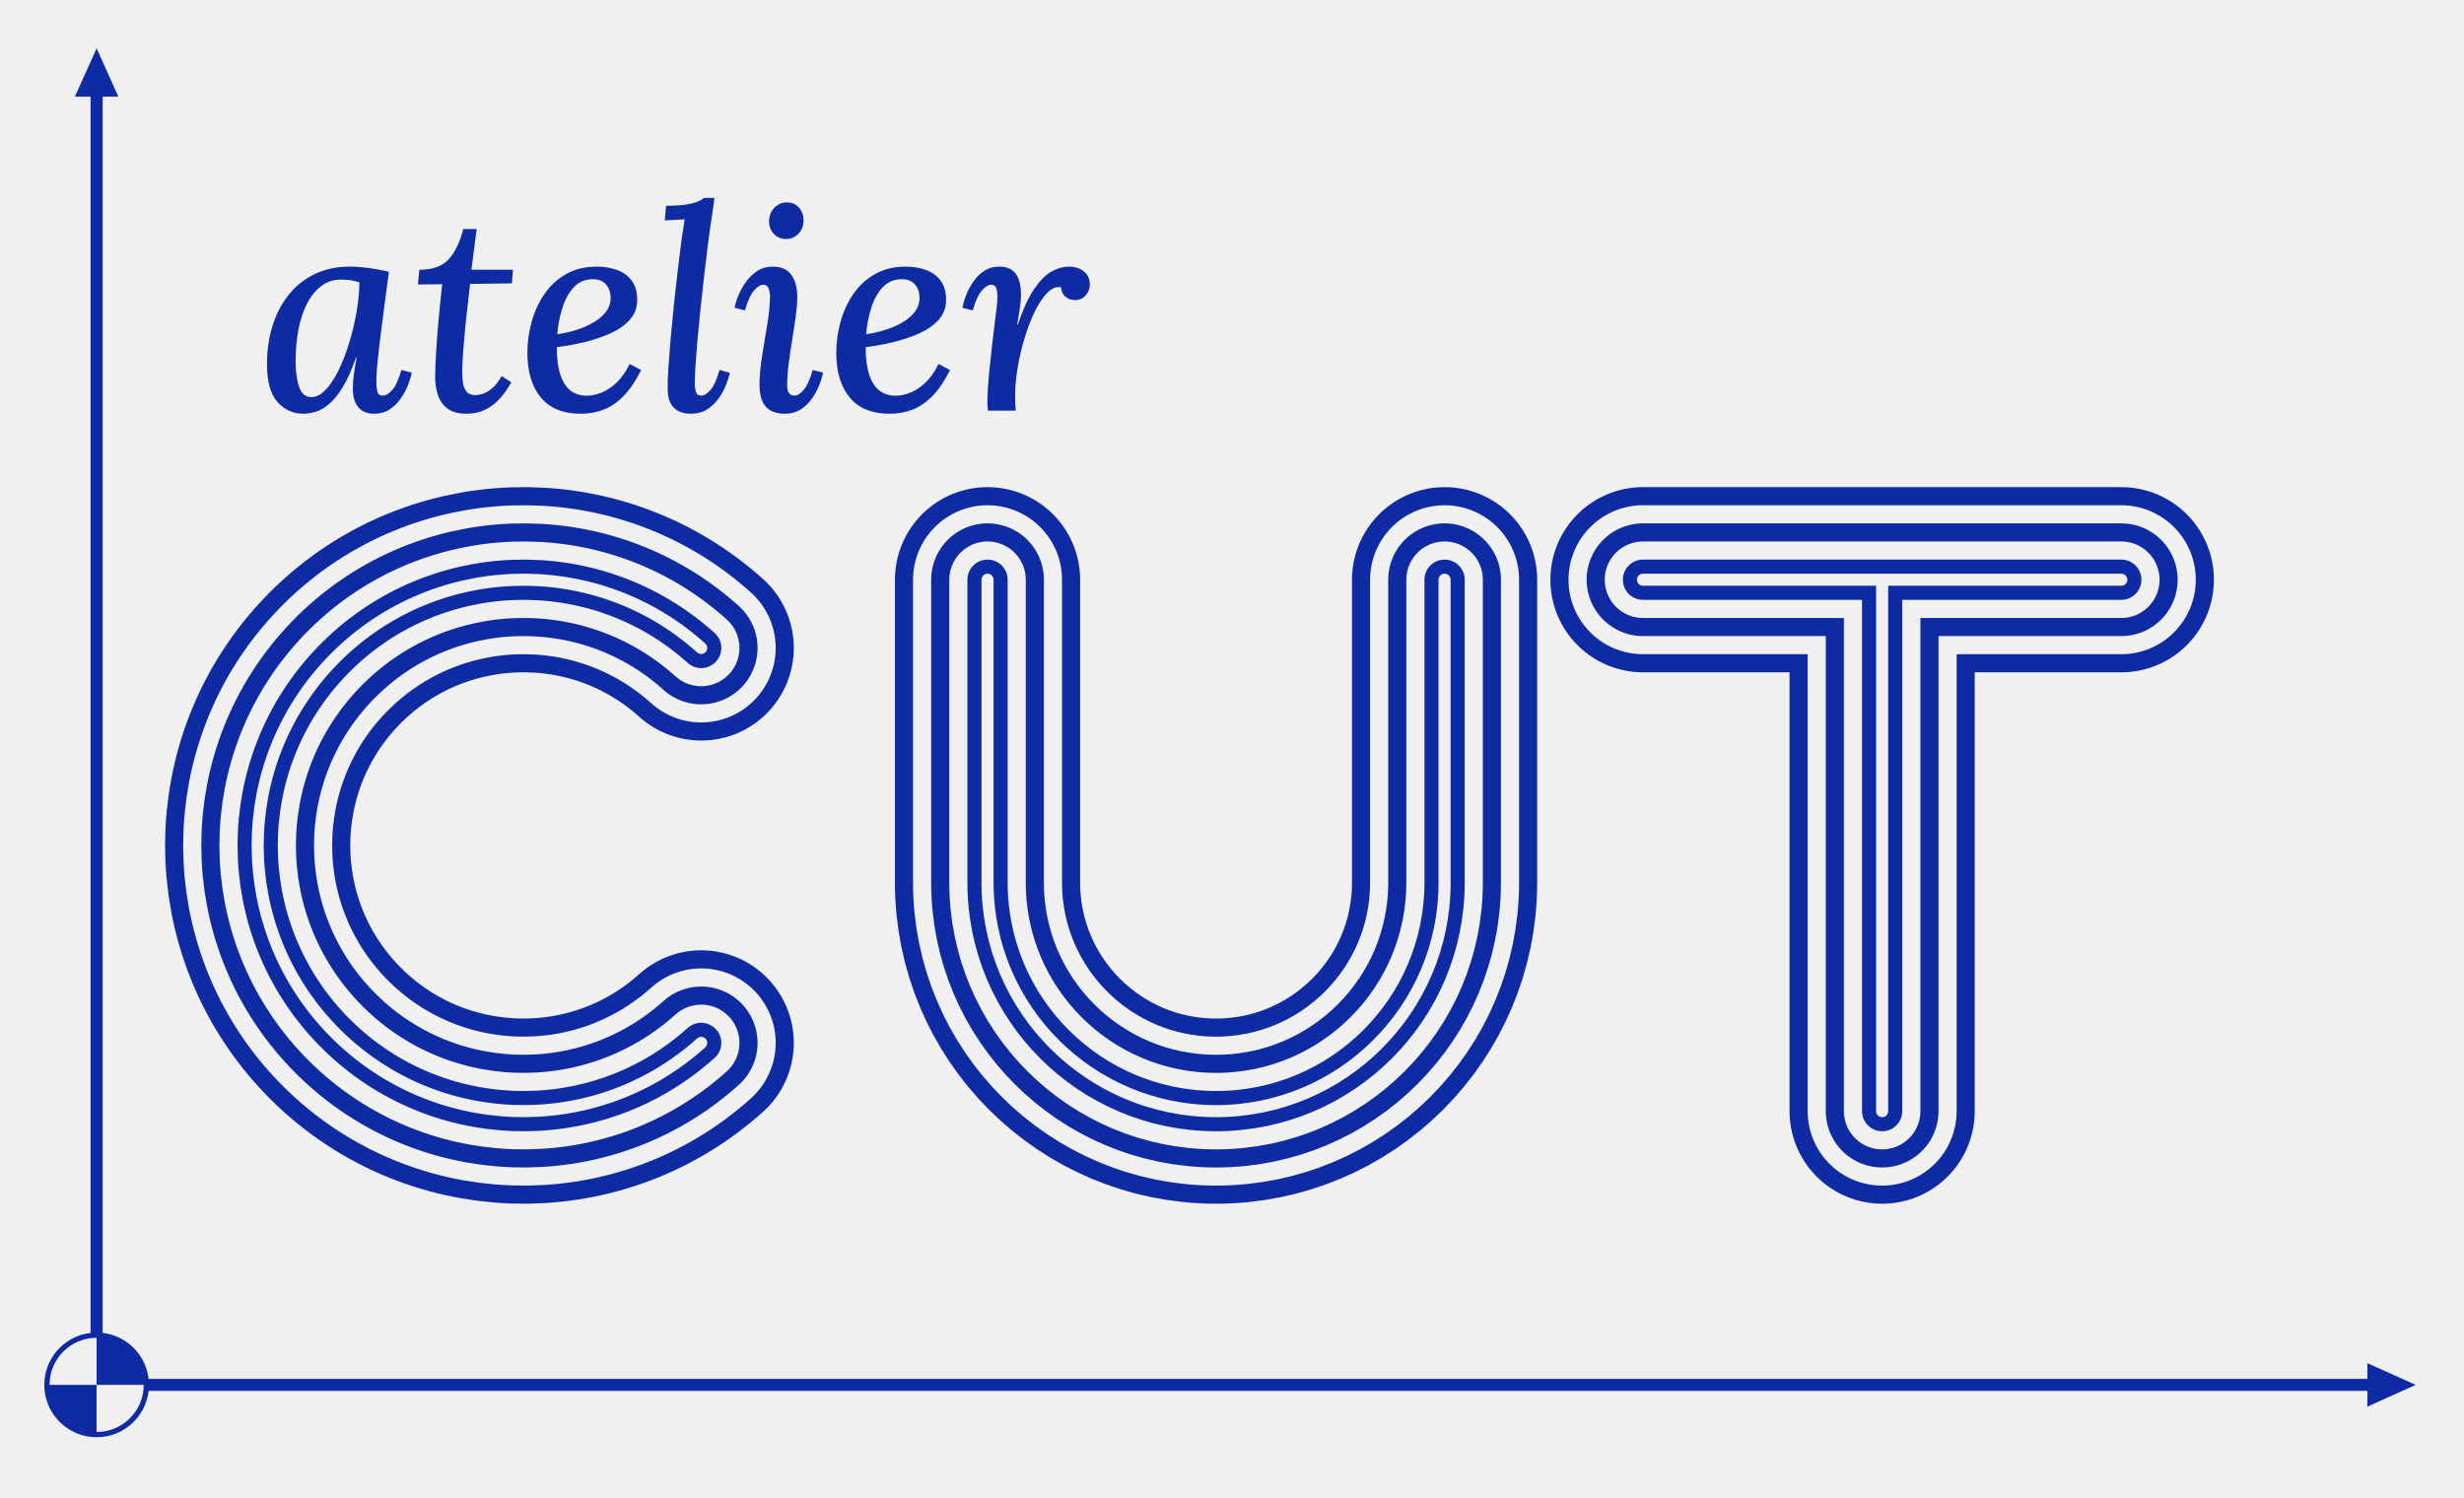
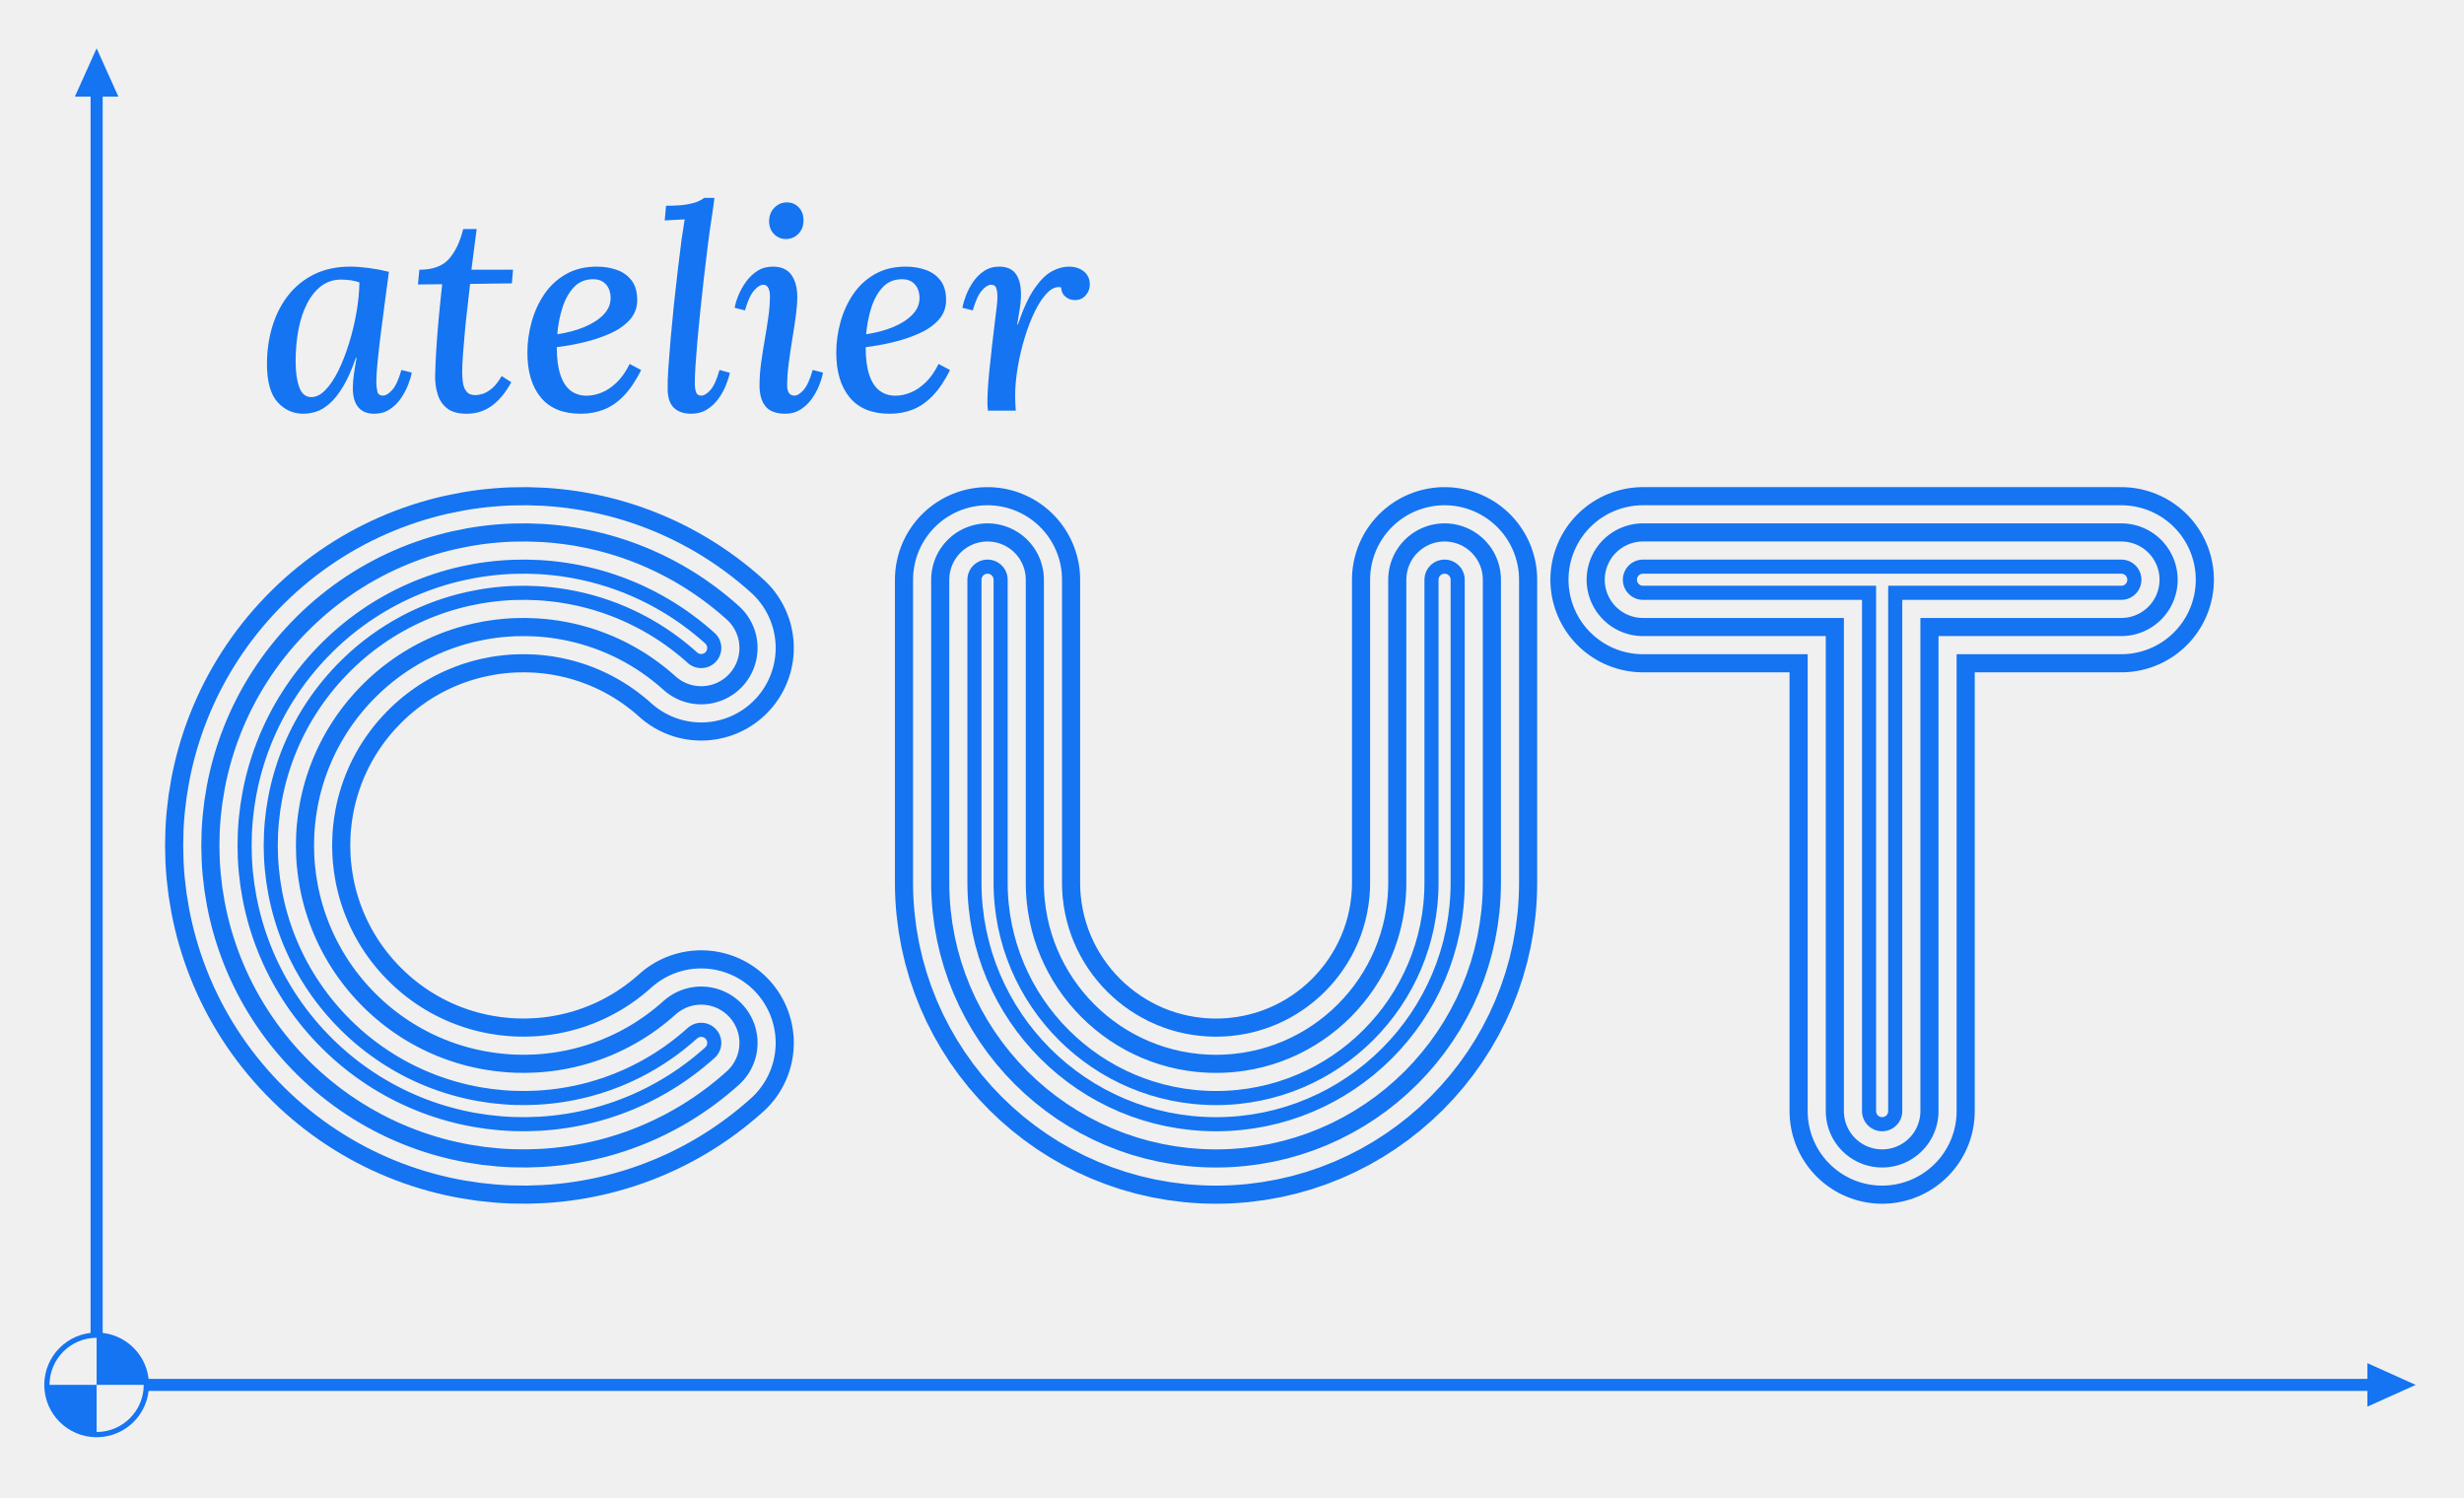
<svg xmlns="http://www.w3.org/2000/svg" viewBox="40 6 612 372" role="img" aria-label="Atelier Cut logo">
  <defs>
    <mask id="cut" maskUnits="userSpaceOnUse" x="0" y="0" width="700" height="400">
      <path d="M214.16 166.95 A66 66 0 1 0 214.16 265.05 M285.28 150 V225.24 A56.76 56.76 0 0 0 398.8 225.24 V150 M448.08 150 H566.88 M507.48 150 V282" fill="none" stroke="#fff" stroke-width="46" stroke-linecap="round" stroke-linejoin="round" />
      <path d="M214.16 166.95 A66 66 0 1 0 214.16 265.05 M285.28 150 V225.24 A56.76 56.76 0 0 0 398.8 225.24 V150 M448.08 150 H566.88 M507.48 150 V282" fill="none" stroke="#000" stroke-width="37" stroke-linecap="round" stroke-linejoin="round" />
      <path d="M214.16 166.95 A66 66 0 1 0 214.16 265.05 M285.28 150 V225.24 A56.76 56.76 0 0 0 398.8 225.24 V150 M448.08 150 H566.88 M507.48 150 V282" fill="none" stroke="#fff" stroke-width="28" stroke-linecap="round" stroke-linejoin="round" />
      <path d="M214.16 166.95 A66 66 0 1 0 214.16 265.05 M285.28 150 V225.24 A56.76 56.76 0 0 0 398.8 225.24 V150 M448.08 150 H566.88 M507.48 150 V282" fill="none" stroke="#000" stroke-width="19" stroke-linecap="round" stroke-linejoin="round" />
      <path d="M214.16 166.95 A66 66 0 1 0 214.16 265.05 M285.28 150 V225.24 A56.76 56.76 0 0 0 398.8 225.24 V150 M448.08 150 H566.88 M507.48 150 V282" fill="none" stroke="#fff" stroke-width="10" stroke-linecap="round" stroke-linejoin="round" />
      <path d="M214.16 166.95 A66 66 0 1 0 214.16 265.05 M285.28 150 V225.24 A56.76 56.76 0 0 0 398.8 225.24 V150 M448.08 150 H566.88 M507.48 150 V282" fill="none" stroke="#000" stroke-width="3" stroke-linecap="round" stroke-linejoin="round" />
    </mask>
    <mask id="org" maskUnits="userSpaceOnUse" x="0" y="0" width="700" height="400">
      <rect width="700" height="400" fill="#fff" />
      <circle cx="64" cy="350" r="11.7" fill="#000" />
      <path d="M64 350 L64 337 A13 13 0 0 1 77 350Z M64 350 L64 363 A13 13 0 0 1 51 350Z" fill="#fff" />
    </mask>
  </defs>
-   <rect x="0" y="0" width="700" height="400" fill="#0F2BA3" mask="url(#cut)" />
-   <path d="M126.983 72.23Q129.037 72.23 131.592 72.568Q134.147 72.907 136.597 73.513Q136.107 77.177 135.57 81.213Q135.033 85.25 134.555 89.065Q134.077 92.88 133.773 95.972Q133.47 99.063 133.47 100.79Q133.47 102.143 133.715 103.205Q133.96 104.267 135.103 104.267Q136.177 104.267 137.437 102.843Q138.697 101.42 139.7 97.897L142.267 98.55Q142.033 99.88 141.357 101.607Q140.68 103.333 139.548 104.978Q138.417 106.623 136.772 107.697Q135.127 108.77 132.957 108.77Q130.343 108.77 128.99 107.16Q127.637 105.55 127.637 102.447Q127.637 100.79 127.917 98.83Q128.197 96.87 128.57 94.84H128.407Q126.867 99.297 125.198 102.05Q123.53 104.803 121.838 106.273Q120.147 107.743 118.502 108.257Q116.857 108.77 115.34 108.77Q111.537 108.77 108.923 105.865Q106.31 102.96 106.31 96.403Q106.31 91.527 107.617 87.163Q108.923 82.8 111.537 79.428Q114.15 76.057 118.023 74.143Q121.897 72.23 126.983 72.23ZM124.673 75.45Q121.92 75.45 119.808 77.037Q117.697 78.623 116.262 81.423Q114.827 84.223 114.127 87.887Q113.427 91.55 113.427 95.727Q113.427 99.67 114.313 102.155Q115.2 104.64 117.347 104.64Q119.12 104.64 120.847 102.855Q122.573 101.07 124.055 98.048Q125.537 95.027 126.692 91.282Q127.847 87.537 128.535 83.628Q129.223 79.72 129.27 76.15Q128.453 75.823 127.228 75.637Q126.003 75.45 124.673 75.45ZM158.39 62.897 157.083 73.0H167.42L167.14 76.383L156.757 76.523Q156.477 79.323 156.103 82.368Q155.73 85.413 155.462 88.388Q155.193 91.363 154.995 93.988Q154.797 96.613 154.797 98.55Q154.797 99.74 154.983 101.058Q155.17 102.377 155.87 103.263Q156.57 104.15 158.11 104.15Q158.763 104.15 159.802 103.858Q160.84 103.567 162.1 102.563Q163.36 101.56 164.597 99.413L167 100.953Q164.853 104.827 162.147 106.798Q159.44 108.77 155.893 108.77Q152.79 108.77 151.098 107.463Q149.407 106.157 148.73 104.022Q148.053 101.887 148.077 99.483Q148.123 96.917 148.333 93.288Q148.543 89.66 148.94 85.355Q149.337 81.05 149.827 76.593L143.807 76.663L144.157 73.0Q149.103 73.0 151.472 70.363Q153.84 67.727 155.053 62.897ZM188.233 72.23Q190.94 72.23 193.227 73.047Q195.513 73.863 196.89 75.683Q198.267 77.503 198.267 80.537Q198.267 83.407 196.388 85.472Q194.51 87.537 191.488 88.867Q188.467 90.197 184.99 91.025Q181.513 91.853 178.293 92.227Q178.293 96.45 179.192 99.122Q180.09 101.793 181.747 103.042Q183.403 104.29 185.713 104.29Q187.463 104.29 189.388 103.532Q191.313 102.773 193.133 101.047Q194.953 99.32 196.4 96.403L199.247 97.92Q197.287 101.863 194.977 104.267Q192.667 106.67 190.007 107.72Q187.347 108.77 184.29 108.77Q177.71 108.793 174.35 104.757Q170.99 100.72 170.99 93.603Q170.99 89.777 172.04 85.973Q173.09 82.17 175.202 79.067Q177.313 75.963 180.58 74.097Q183.847 72.23 188.233 72.23ZM187.323 75.357Q184.383 75.357 182.517 77.363Q180.65 79.37 179.67 82.508Q178.69 85.647 178.41 89.03Q182.143 88.47 185.13 87.233Q188.117 85.997 189.902 84.153Q191.687 82.31 191.663 79.977Q191.64 77.9 190.497 76.628Q189.353 75.357 187.323 75.357ZM217.447 55.15Q217.237 57.04 216.898 59.175Q216.56 61.31 216.28 63.34Q216 65.37 215.79 67.05Q215.253 71.25 214.787 75.415Q214.32 79.58 213.912 83.465Q213.503 87.35 213.212 90.733Q212.92 94.117 212.745 96.777Q212.57 99.437 212.57 101.163Q212.57 102.47 212.862 103.368Q213.153 104.267 214.157 104.267Q215.23 104.267 216.467 102.867Q217.703 101.467 218.707 97.897L221.273 98.597Q220.993 99.973 220.282 101.735Q219.57 103.497 218.403 105.095Q217.237 106.693 215.568 107.732Q213.9 108.77 211.66 108.77Q208.907 108.77 207.39 107.3Q205.873 105.83 205.827 102.75Q205.78 100.743 206.002 97.453Q206.223 94.163 206.573 90.127Q206.923 86.09 207.378 81.715Q207.833 77.34 208.347 73.093Q208.86 68.847 209.327 65.183Q209.607 63.457 209.758 62.465Q209.91 61.473 210.05 60.493Q208.837 60.563 207.518 60.622Q206.2 60.68 205.103 60.75L205.43 57.11Q208.557 57.11 210.423 56.807Q212.29 56.503 213.317 56.06Q214.343 55.617 214.88 55.15ZM231.937 72.23Q235.11 72.23 236.568 74.295Q238.027 76.36 238.027 79.79Q238.027 81.75 237.653 84.503Q237.28 87.257 236.767 90.36Q236.253 93.463 235.88 96.403Q235.507 99.343 235.507 101.7Q235.507 103.007 235.973 103.637Q236.44 104.267 237.303 104.267Q238.377 104.267 239.613 102.843Q240.85 101.42 241.853 97.897L244.42 98.55Q244.14 100.02 243.428 101.793Q242.717 103.567 241.573 105.142Q240.43 106.717 238.808 107.743Q237.187 108.77 235.087 108.77Q231.657 108.77 230.152 106.95Q228.647 105.13 228.647 101.747Q228.647 99.017 229.043 96.147Q229.44 93.277 229.942 90.407Q230.443 87.537 230.84 84.772Q231.237 82.007 231.237 79.44Q231.237 78.437 230.863 77.585Q230.49 76.733 229.557 76.733Q228.553 76.733 227.293 78.157Q226.033 79.58 225.03 83.103L222.463 82.45Q222.697 81.12 223.397 79.393Q224.097 77.667 225.275 76.022Q226.453 74.377 228.098 73.303Q229.743 72.23 231.937 72.23ZM235.413 56.27Q237.257 56.27 238.435 57.553Q239.613 58.837 239.567 60.867Q239.543 62.827 238.283 64.098Q237.023 65.37 235.227 65.37Q233.407 65.37 232.205 64.098Q231.003 62.827 231.027 60.867Q231.073 58.837 232.38 57.553Q233.687 56.27 235.413 56.27ZM264.953 72.23Q267.66 72.23 269.947 73.047Q272.233 73.863 273.61 75.683Q274.987 77.503 274.987 80.537Q274.987 83.407 273.108 85.472Q271.23 87.537 268.208 88.867Q265.187 90.197 261.71 91.025Q258.233 91.853 255.013 92.227Q255.013 96.45 255.912 99.122Q256.81 101.793 258.467 103.042Q260.123 104.29 262.433 104.29Q264.183 104.29 266.108 103.532Q268.033 102.773 269.853 101.047Q271.673 99.32 273.12 96.403L275.967 97.92Q274.007 101.863 271.697 104.267Q269.387 106.67 266.727 107.72Q264.067 108.77 261.01 108.77Q254.43 108.793 251.07 104.757Q247.71 100.72 247.71 93.603Q247.71 89.777 248.76 85.973Q249.81 82.17 251.922 79.067Q254.033 75.963 257.3 74.097Q260.567 72.23 264.953 72.23ZM264.043 75.357Q261.103 75.357 259.237 77.363Q257.37 79.37 256.39 82.508Q255.41 85.647 255.13 89.03Q258.863 88.47 261.85 87.233Q264.837 85.997 266.622 84.153Q268.407 82.31 268.383 79.977Q268.36 77.9 267.217 76.628Q266.073 75.357 264.043 75.357ZM285.37 108.0Q285.277 107.183 285.265 106.728Q285.253 106.273 285.253 105.667Q285.253 104.383 285.358 102.598Q285.463 100.813 285.72 98.2Q285.977 95.587 286.397 91.877Q286.84 88.003 287.132 85.705Q287.423 83.407 287.575 82.1Q287.727 80.793 287.727 80.047Q287.773 78.717 287.505 77.725Q287.237 76.733 286.14 76.733Q285.137 76.733 283.877 78.157Q282.617 79.58 281.613 83.103L279.023 82.45Q279.28 81.12 279.933 79.393Q280.587 77.667 281.707 76.022Q282.827 74.377 284.437 73.303Q286.047 72.23 288.217 72.23Q291.063 72.23 292.37 74.12Q293.677 76.01 293.583 79.673Q293.537 81.073 293.268 82.823Q293 84.573 292.65 86.603H292.813Q294.797 80.77 296.932 77.678Q299.067 74.587 301.237 73.408Q303.407 72.23 305.46 72.23Q307.747 72.23 309.217 73.432Q310.687 74.633 310.687 76.71Q310.687 78.157 309.672 79.347Q308.657 80.537 306.977 80.537Q305.623 80.537 304.62 79.697Q303.617 78.857 303.547 77.363Q301.843 77.037 300.198 78.658Q298.553 80.28 297.095 83.232Q295.637 86.183 294.528 89.823Q293.42 93.463 292.778 97.243Q292.137 101.023 292.137 104.313Q292.137 105.317 292.183 106.215Q292.23 107.113 292.3 108.0Z" fill="#0F2BA3" />
-   <g mask="url(#org)" fill="#0F2BA3">
+   <rect x="0" y="0" width="700" height="400" fill="#1474F2" mask="url(#cut)" />
+   <path d="M126.983 72.23Q129.037 72.23 131.592 72.568Q134.147 72.907 136.597 73.513Q136.107 77.177 135.57 81.213Q135.033 85.25 134.555 89.065Q134.077 92.88 133.773 95.972Q133.47 99.063 133.47 100.79Q133.47 102.143 133.715 103.205Q133.96 104.267 135.103 104.267Q136.177 104.267 137.437 102.843Q138.697 101.42 139.7 97.897L142.267 98.55Q142.033 99.88 141.357 101.607Q140.68 103.333 139.548 104.978Q138.417 106.623 136.772 107.697Q135.127 108.77 132.957 108.77Q130.343 108.77 128.99 107.16Q127.637 105.55 127.637 102.447Q127.637 100.79 127.917 98.83Q128.197 96.87 128.57 94.84H128.407Q126.867 99.297 125.198 102.05Q123.53 104.803 121.838 106.273Q120.147 107.743 118.502 108.257Q116.857 108.77 115.34 108.77Q111.537 108.77 108.923 105.865Q106.31 102.96 106.31 96.403Q106.31 91.527 107.617 87.163Q108.923 82.8 111.537 79.428Q114.15 76.057 118.023 74.143Q121.897 72.23 126.983 72.23ZM124.673 75.45Q121.92 75.45 119.808 77.037Q117.697 78.623 116.262 81.423Q114.827 84.223 114.127 87.887Q113.427 91.55 113.427 95.727Q113.427 99.67 114.313 102.155Q115.2 104.64 117.347 104.64Q119.12 104.64 120.847 102.855Q122.573 101.07 124.055 98.048Q125.537 95.027 126.692 91.282Q127.847 87.537 128.535 83.628Q129.223 79.72 129.27 76.15Q128.453 75.823 127.228 75.637Q126.003 75.45 124.673 75.45ZM158.39 62.897 157.083 73.0H167.42L167.14 76.383L156.757 76.523Q156.477 79.323 156.103 82.368Q155.73 85.413 155.462 88.388Q155.193 91.363 154.995 93.988Q154.797 96.613 154.797 98.55Q154.797 99.74 154.983 101.058Q155.17 102.377 155.87 103.263Q156.57 104.15 158.11 104.15Q158.763 104.15 159.802 103.858Q160.84 103.567 162.1 102.563Q163.36 101.56 164.597 99.413L167 100.953Q164.853 104.827 162.147 106.798Q159.44 108.77 155.893 108.77Q152.79 108.77 151.098 107.463Q149.407 106.157 148.73 104.022Q148.053 101.887 148.077 99.483Q148.123 96.917 148.333 93.288Q148.543 89.66 148.94 85.355Q149.337 81.05 149.827 76.593L143.807 76.663L144.157 73.0Q149.103 73.0 151.472 70.363Q153.84 67.727 155.053 62.897ZM188.233 72.23Q190.94 72.23 193.227 73.047Q195.513 73.863 196.89 75.683Q198.267 77.503 198.267 80.537Q198.267 83.407 196.388 85.472Q194.51 87.537 191.488 88.867Q188.467 90.197 184.99 91.025Q181.513 91.853 178.293 92.227Q178.293 96.45 179.192 99.122Q180.09 101.793 181.747 103.042Q183.403 104.29 185.713 104.29Q187.463 104.29 189.388 103.532Q191.313 102.773 193.133 101.047Q194.953 99.32 196.4 96.403L199.247 97.92Q197.287 101.863 194.977 104.267Q192.667 106.67 190.007 107.72Q187.347 108.77 184.29 108.77Q177.71 108.793 174.35 104.757Q170.99 100.72 170.99 93.603Q170.99 89.777 172.04 85.973Q173.09 82.17 175.202 79.067Q177.313 75.963 180.58 74.097Q183.847 72.23 188.233 72.23ZM187.323 75.357Q184.383 75.357 182.517 77.363Q180.65 79.37 179.67 82.508Q178.69 85.647 178.41 89.03Q182.143 88.47 185.13 87.233Q188.117 85.997 189.902 84.153Q191.687 82.31 191.663 79.977Q191.64 77.9 190.497 76.628Q189.353 75.357 187.323 75.357ZM217.447 55.15Q217.237 57.04 216.898 59.175Q216.56 61.31 216.28 63.34Q216 65.37 215.79 67.05Q215.253 71.25 214.787 75.415Q214.32 79.58 213.912 83.465Q213.503 87.35 213.212 90.733Q212.92 94.117 212.745 96.777Q212.57 99.437 212.57 101.163Q212.57 102.47 212.862 103.368Q213.153 104.267 214.157 104.267Q215.23 104.267 216.467 102.867Q217.703 101.467 218.707 97.897L221.273 98.597Q220.993 99.973 220.282 101.735Q219.57 103.497 218.403 105.095Q217.237 106.693 215.568 107.732Q213.9 108.77 211.66 108.77Q208.907 108.77 207.39 107.3Q205.873 105.83 205.827 102.75Q205.78 100.743 206.002 97.453Q206.223 94.163 206.573 90.127Q206.923 86.09 207.378 81.715Q207.833 77.34 208.347 73.093Q208.86 68.847 209.327 65.183Q209.607 63.457 209.758 62.465Q209.91 61.473 210.05 60.493Q208.837 60.563 207.518 60.622Q206.2 60.68 205.103 60.75L205.43 57.11Q208.557 57.11 210.423 56.807Q212.29 56.503 213.317 56.06Q214.343 55.617 214.88 55.15ZM231.937 72.23Q235.11 72.23 236.568 74.295Q238.027 76.36 238.027 79.79Q238.027 81.75 237.653 84.503Q237.28 87.257 236.767 90.36Q236.253 93.463 235.88 96.403Q235.507 99.343 235.507 101.7Q235.507 103.007 235.973 103.637Q236.44 104.267 237.303 104.267Q238.377 104.267 239.613 102.843Q240.85 101.42 241.853 97.897L244.42 98.55Q244.14 100.02 243.428 101.793Q242.717 103.567 241.573 105.142Q240.43 106.717 238.808 107.743Q237.187 108.77 235.087 108.77Q231.657 108.77 230.152 106.95Q228.647 105.13 228.647 101.747Q228.647 99.017 229.043 96.147Q229.44 93.277 229.942 90.407Q230.443 87.537 230.84 84.772Q231.237 82.007 231.237 79.44Q231.237 78.437 230.863 77.585Q230.49 76.733 229.557 76.733Q228.553 76.733 227.293 78.157Q226.033 79.58 225.03 83.103L222.463 82.45Q222.697 81.12 223.397 79.393Q224.097 77.667 225.275 76.022Q226.453 74.377 228.098 73.303Q229.743 72.23 231.937 72.23ZM235.413 56.27Q237.257 56.27 238.435 57.553Q239.613 58.837 239.567 60.867Q239.543 62.827 238.283 64.098Q237.023 65.37 235.227 65.37Q233.407 65.37 232.205 64.098Q231.003 62.827 231.027 60.867Q231.073 58.837 232.38 57.553Q233.687 56.27 235.413 56.27ZM264.953 72.23Q267.66 72.23 269.947 73.047Q272.233 73.863 273.61 75.683Q274.987 77.503 274.987 80.537Q274.987 83.407 273.108 85.472Q271.23 87.537 268.208 88.867Q265.187 90.197 261.71 91.025Q258.233 91.853 255.013 92.227Q255.013 96.45 255.912 99.122Q256.81 101.793 258.467 103.042Q260.123 104.29 262.433 104.29Q264.183 104.29 266.108 103.532Q268.033 102.773 269.853 101.047Q271.673 99.32 273.12 96.403L275.967 97.92Q274.007 101.863 271.697 104.267Q269.387 106.67 266.727 107.72Q264.067 108.77 261.01 108.77Q254.43 108.793 251.07 104.757Q247.71 100.72 247.71 93.603Q247.71 89.777 248.76 85.973Q249.81 82.17 251.922 79.067Q254.033 75.963 257.3 74.097Q260.567 72.23 264.953 72.23ZM264.043 75.357Q261.103 75.357 259.237 77.363Q257.37 79.37 256.39 82.508Q255.41 85.647 255.13 89.03Q258.863 88.47 261.85 87.233Q264.837 85.997 266.622 84.153Q268.407 82.31 268.383 79.977Q268.36 77.9 267.217 76.628Q266.073 75.357 264.043 75.357ZM285.37 108.0Q285.277 107.183 285.265 106.728Q285.253 106.273 285.253 105.667Q285.253 104.383 285.358 102.598Q285.463 100.813 285.72 98.2Q285.977 95.587 286.397 91.877Q286.84 88.003 287.132 85.705Q287.423 83.407 287.575 82.1Q287.727 80.793 287.727 80.047Q287.773 78.717 287.505 77.725Q287.237 76.733 286.14 76.733Q285.137 76.733 283.877 78.157Q282.617 79.58 281.613 83.103L279.023 82.45Q279.28 81.12 279.933 79.393Q280.587 77.667 281.707 76.022Q282.827 74.377 284.437 73.303Q286.047 72.23 288.217 72.23Q291.063 72.23 292.37 74.12Q293.677 76.01 293.583 79.673Q293.537 81.073 293.268 82.823Q293 84.573 292.65 86.603H292.813Q294.797 80.77 296.932 77.678Q299.067 74.587 301.237 73.408Q303.407 72.23 305.46 72.23Q307.747 72.23 309.217 73.432Q310.687 74.633 310.687 76.71Q310.687 78.157 309.672 79.347Q308.657 80.537 306.977 80.537Q305.623 80.537 304.62 79.697Q303.617 78.857 303.547 77.363Q301.843 77.037 300.198 78.658Q298.553 80.28 297.095 83.232Q295.637 86.183 294.528 89.823Q293.42 93.463 292.778 97.243Q292.137 101.023 292.137 104.313Q292.137 105.317 292.183 106.215Q292.23 107.113 292.3 108.0Z" fill="#1474F2" />
+   <g mask="url(#org)" fill="#1474F2">
    <path d="M76 348.5 H628 V351.5 H76Z M640 350 L628 355.4 L628 344.6Z" />
    <path d="M62.5 338 V30 H65.5 V338Z M64 18 L69.4 30 L58.6 30Z" />
    <circle cx="64" cy="350" r="13" />
  </g>
</svg>
